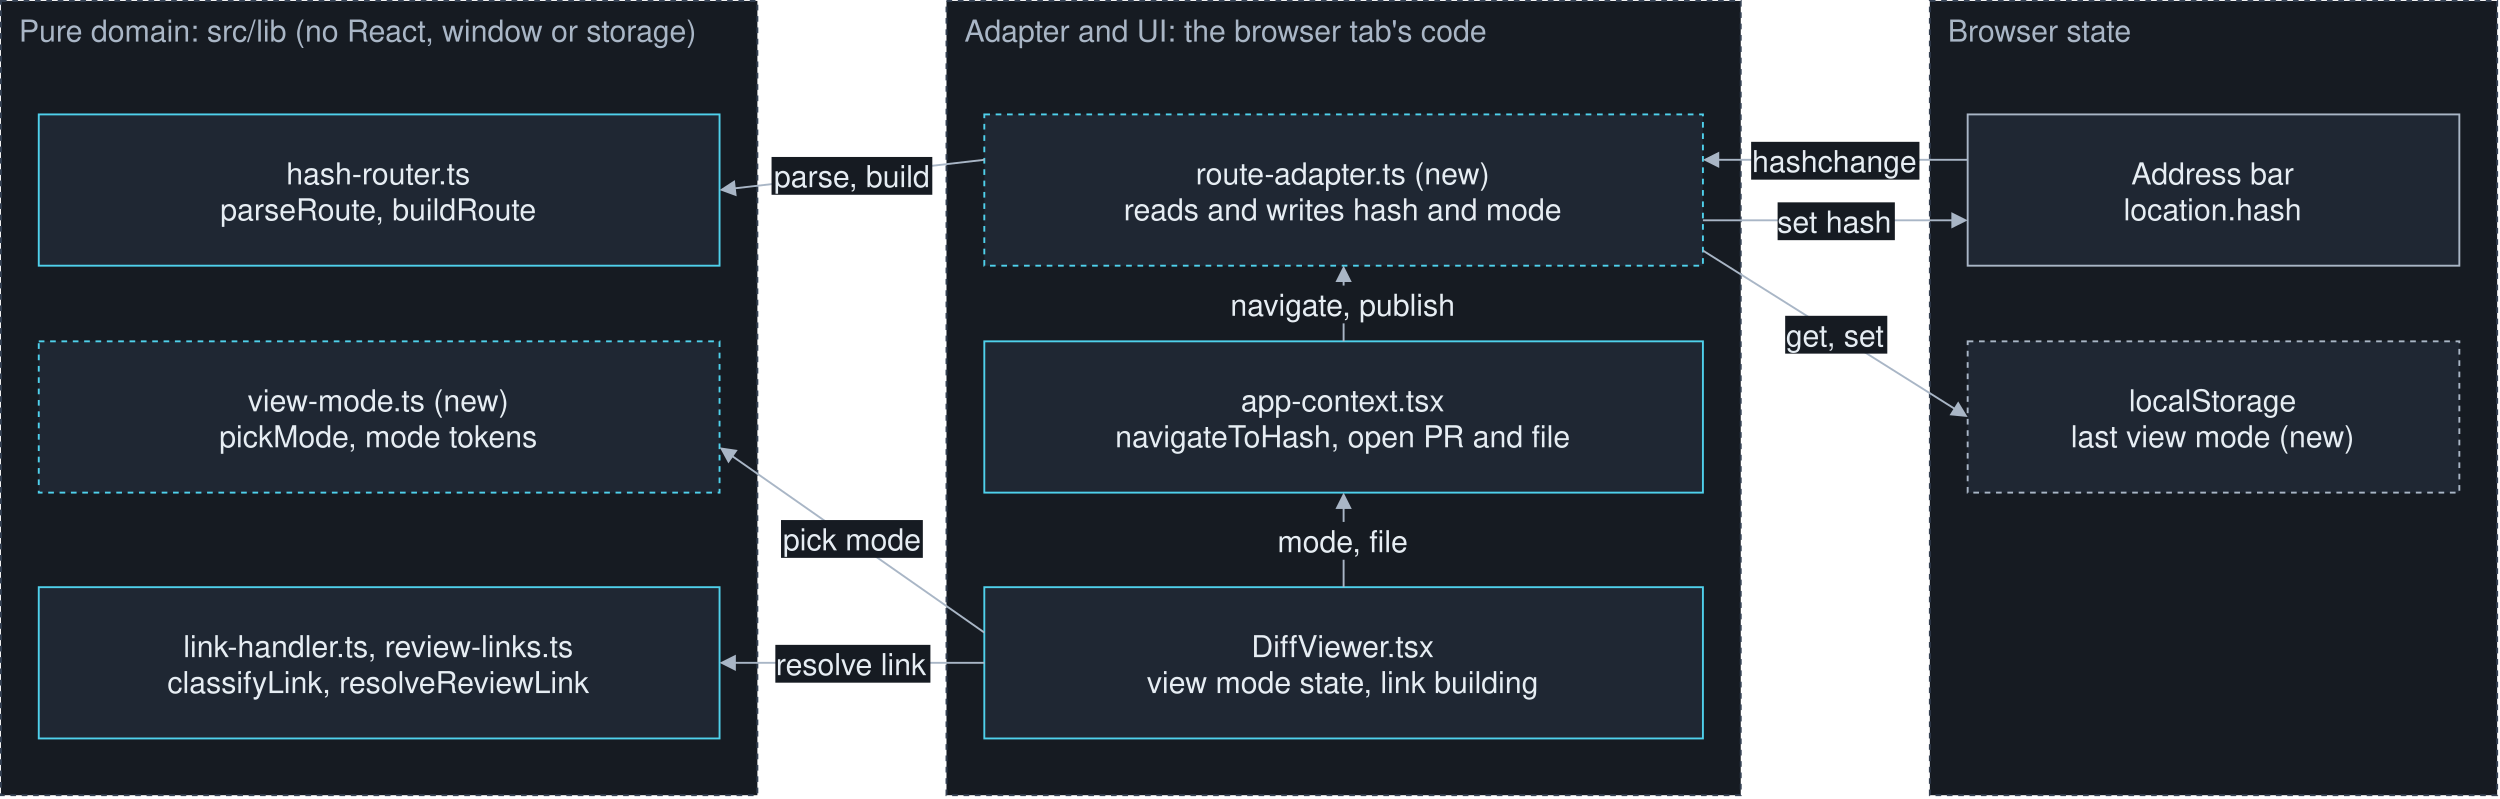
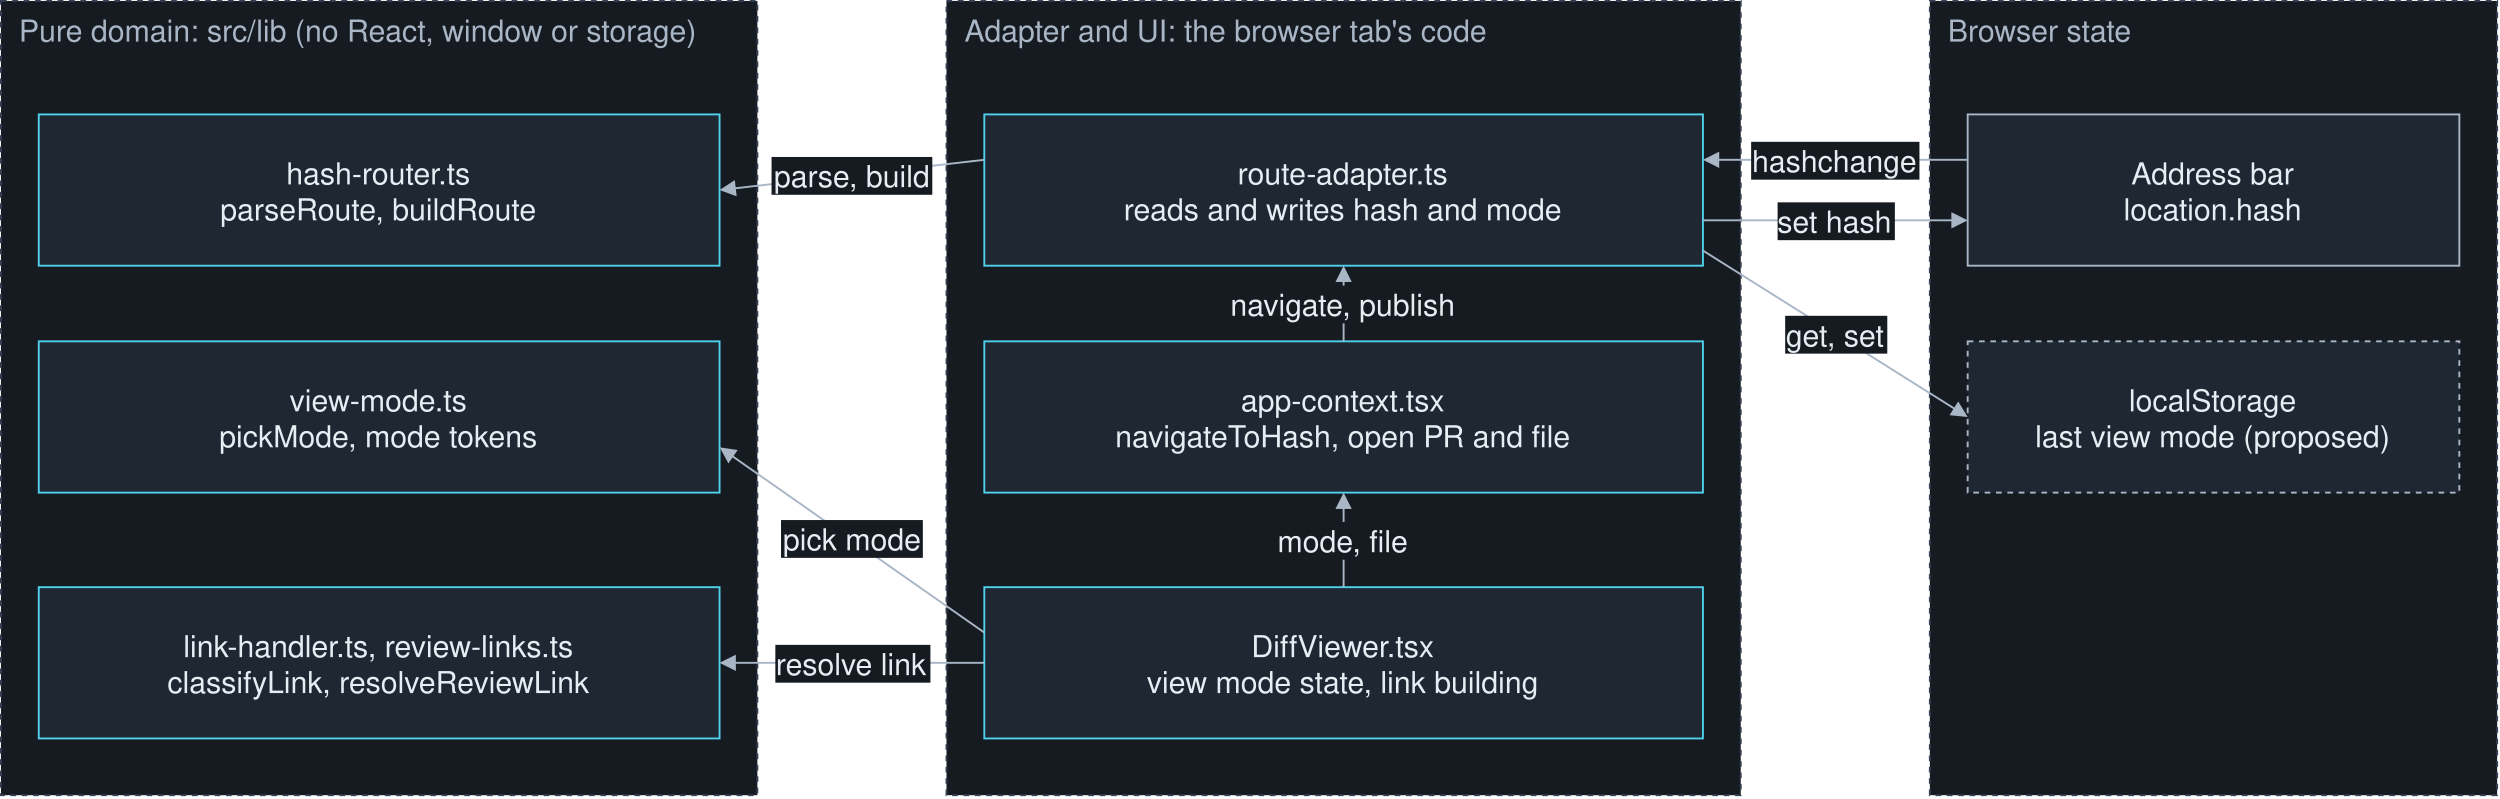
<svg xmlns="http://www.w3.org/2000/svg" style="background: transparent; background-color: transparent; color-scheme: light dark;" version="1.1" width="1322px" height="422px" viewBox="0 0 1322 422">
  <defs />
  <g>
    <g data-cell-id="0">
      <g data-cell-id="1">
        <g data-cell-id="lane-domain">
          <g transform="translate(0.5,0.5)">
            <rect x="0" y="0" width="400" height="420" fill="#161b22" stroke="#344052" stroke-dasharray="3 3" pointer-events="all" style="fill: light-dark(rgb(22, 27, 34), rgb(211, 215, 221)); stroke: light-dark(rgb(52, 64, 82), rgb(174, 184, 199));" />
          </g>
          <g>
            <g fill="#a9b6c6" font-family="Helvetica" text-anchor="start" font-size="16px" style="fill: light-dark(rgb(169, 182, 198), rgb(73, 84, 98));">
              <text x="10" y="22">Pure domain: src/lib (no React, window or storage)</text>
            </g>
          </g>
        </g>
        <g data-cell-id="lane-app">
          <g transform="translate(0.5,0.5)">
            <rect x="500" y="0" width="420" height="420" fill="#161b22" stroke="#344052" stroke-dasharray="3 3" pointer-events="all" style="fill: light-dark(rgb(22, 27, 34), rgb(211, 215, 221)); stroke: light-dark(rgb(52, 64, 82), rgb(174, 184, 199));" />
          </g>
          <g>
            <g fill="#a9b6c6" font-family="Helvetica" text-anchor="start" font-size="16px" style="fill: light-dark(rgb(169, 182, 198), rgb(73, 84, 98));">
              <text x="510" y="22">Adapter and UI: the browser tab's code</text>
            </g>
          </g>
        </g>
        <g data-cell-id="lane-browser">
          <g transform="translate(0.5,0.5)">
            <rect x="1020" y="0" width="300" height="420" fill="#161b22" stroke="#344052" stroke-dasharray="3 3" pointer-events="all" style="fill: light-dark(rgb(22, 27, 34), rgb(211, 215, 221)); stroke: light-dark(rgb(52, 64, 82), rgb(174, 184, 199));" />
          </g>
          <g>
            <g fill="#a9b6c6" font-family="Helvetica" text-anchor="start" font-size="16px" style="fill: light-dark(rgb(169, 182, 198), rgb(73, 84, 98));">
              <text x="1030" y="22">Browser state</text>
            </g>
          </g>
        </g>
        <g data-cell-id="route">
          <g transform="translate(0.5,0.5)">
            <rect x="20" y="60" width="360" height="80" fill="#1f2733" stroke="#4fd1ec" pointer-events="all" style="fill: light-dark(rgb(31, 39, 51), rgb(199, 205, 216)); stroke: light-dark(rgb(79, 209, 236), rgb(0, 101, 124));" />
          </g>
          <g>
            <g fill="#e6edf3" font-family="Helvetica" text-anchor="middle" font-size="16px" style="fill: light-dark(rgb(230, 237, 243), rgb(29, 35, 40));">
              <text x="200" y="97.5">hash-router.ts</text>
              <text x="200" y="116.5">parseRoute, buildRoute</text>
            </g>
          </g>
        </g>
        <g data-cell-id="mode">
          <g transform="translate(0.5,0.5)">
-             <rect x="20" y="180" width="360" height="80" fill="#1f2733" stroke="#4fd1ec" stroke-dasharray="3 3" pointer-events="all" style="fill: light-dark(rgb(31, 39, 51), rgb(199, 205, 216)); stroke: light-dark(rgb(79, 209, 236), rgb(0, 101, 124));" />
-           </g>
-           <g>
-             <g fill="#e6edf3" font-family="Helvetica" text-anchor="middle" font-size="16px" style="fill: light-dark(rgb(230, 237, 243), rgb(29, 35, 40));">
-               <text x="200" y="217.5">view-mode.ts (new)</text>
+             <rect x="20" y="180" width="360" height="80" fill="#1f2733" stroke="#4fd1ec" pointer-events="all" style="fill: light-dark(rgb(31, 39, 51), rgb(199, 205, 216)); stroke: light-dark(rgb(79, 209, 236), rgb(0, 101, 124));" />
+           </g>
+           <g>
+             <g fill="#e6edf3" font-family="Helvetica" text-anchor="middle" font-size="16px" style="fill: light-dark(rgb(230, 237, 243), rgb(29, 35, 40));">
+               <text x="200" y="217.5">view-mode.ts</text>
              <text x="200" y="236.5">pickMode, mode tokens</text>
            </g>
          </g>
        </g>
        <g data-cell-id="links">
          <g transform="translate(0.5,0.5)">
            <rect x="20" y="310" width="360" height="80" fill="#1f2733" stroke="#4fd1ec" pointer-events="all" style="fill: light-dark(rgb(31, 39, 51), rgb(199, 205, 216)); stroke: light-dark(rgb(79, 209, 236), rgb(0, 101, 124));" />
          </g>
          <g>
            <g fill="#e6edf3" font-family="Helvetica" text-anchor="middle" font-size="16px" style="fill: light-dark(rgb(230, 237, 243), rgb(29, 35, 40));">
              <text x="200" y="347.5">link-handler.ts, review-links.ts</text>
              <text x="200" y="366.5">classifyLink, resolveReviewLink</text>
            </g>
          </g>
        </g>
        <g data-cell-id="adapter">
          <g transform="translate(0.5,0.5)">
-             <rect x="520" y="60" width="380" height="80" fill="#1f2733" stroke="#4fd1ec" stroke-dasharray="3 3" pointer-events="all" style="fill: light-dark(rgb(31, 39, 51), rgb(199, 205, 216)); stroke: light-dark(rgb(79, 209, 236), rgb(0, 101, 124));" />
-           </g>
-           <g>
-             <g fill="#e6edf3" font-family="Helvetica" text-anchor="middle" font-size="16px" style="fill: light-dark(rgb(230, 237, 243), rgb(29, 35, 40));">
-               <text x="710" y="97.5">route-adapter.ts (new)</text>
+             <rect x="520" y="60" width="380" height="80" fill="#1f2733" stroke="#4fd1ec" pointer-events="all" style="fill: light-dark(rgb(31, 39, 51), rgb(199, 205, 216)); stroke: light-dark(rgb(79, 209, 236), rgb(0, 101, 124));" />
+           </g>
+           <g>
+             <g fill="#e6edf3" font-family="Helvetica" text-anchor="middle" font-size="16px" style="fill: light-dark(rgb(230, 237, 243), rgb(29, 35, 40));">
+               <text x="710" y="97.5">route-adapter.ts</text>
              <text x="710" y="116.5">reads and writes hash and mode</text>
            </g>
          </g>
        </g>
        <g data-cell-id="appctx">
          <g transform="translate(0.5,0.5)">
            <rect x="520" y="180" width="380" height="80" fill="#1f2733" stroke="#4fd1ec" pointer-events="all" style="fill: light-dark(rgb(31, 39, 51), rgb(199, 205, 216)); stroke: light-dark(rgb(79, 209, 236), rgb(0, 101, 124));" />
          </g>
          <g>
            <g fill="#e6edf3" font-family="Helvetica" text-anchor="middle" font-size="16px" style="fill: light-dark(rgb(230, 237, 243), rgb(29, 35, 40));">
              <text x="710" y="217.5">app-context.tsx</text>
              <text x="710" y="236.5">navigateToHash, open PR and file</text>
            </g>
          </g>
        </g>
        <g data-cell-id="diff">
          <g transform="translate(0.5,0.5)">
            <rect x="520" y="310" width="380" height="80" fill="#1f2733" stroke="#4fd1ec" pointer-events="all" style="fill: light-dark(rgb(31, 39, 51), rgb(199, 205, 216)); stroke: light-dark(rgb(79, 209, 236), rgb(0, 101, 124));" />
          </g>
          <g>
            <g fill="#e6edf3" font-family="Helvetica" text-anchor="middle" font-size="16px" style="fill: light-dark(rgb(230, 237, 243), rgb(29, 35, 40));">
              <text x="710" y="347.5">DiffViewer.tsx</text>
              <text x="710" y="366.5">view mode state, link building</text>
            </g>
          </g>
        </g>
        <g data-cell-id="addr">
          <g transform="translate(0.5,0.5)">
            <rect x="1040" y="60" width="260" height="80" fill="#1f2733" stroke="#a9b6c6" pointer-events="all" style="fill: light-dark(rgb(31, 39, 51), rgb(199, 205, 216)); stroke: light-dark(rgb(169, 182, 198), rgb(73, 84, 98));" />
          </g>
          <g>
            <g fill="#e6edf3" font-family="Helvetica" text-anchor="middle" font-size="16px" style="fill: light-dark(rgb(230, 237, 243), rgb(29, 35, 40));">
              <text x="1170" y="97.5">Address bar</text>
              <text x="1170" y="116.5">location.hash</text>
            </g>
          </g>
        </g>
        <g data-cell-id="storage">
          <g transform="translate(0.5,0.5)">
            <rect x="1040" y="180" width="260" height="80" fill="#1f2733" stroke="#a9b6c6" stroke-dasharray="3 3" pointer-events="all" style="fill: light-dark(rgb(31, 39, 51), rgb(199, 205, 216)); stroke: light-dark(rgb(169, 182, 198), rgb(73, 84, 98));" />
          </g>
          <g>
            <g fill="#e6edf3" font-family="Helvetica" text-anchor="middle" font-size="16px" style="fill: light-dark(rgb(230, 237, 243), rgb(29, 35, 40));">
              <text x="1170" y="217.5">localStorage</text>
-               <text x="1170" y="236.5">last view mode (new)</text>
+               <text x="1170" y="236.5">last view mode (proposed)</text>
            </g>
          </g>
        </g>
        <g data-cell-id="e-addr-adapter">
          <g transform="translate(0.5,0.5)">
            <path d="M 1040 84 L 908.12 84" fill="none" stroke="#a9b6c6" stroke-miterlimit="10" pointer-events="stroke" style="stroke: light-dark(rgb(169, 182, 198), rgb(73, 84, 98));" />
            <path d="M 901.12 84 L 908.12 80.5 L 908.12 87.5 Z" fill="#a9b6c6" stroke="#a9b6c6" stroke-miterlimit="10" pointer-events="all" style="fill: light-dark(rgb(169, 182, 198), rgb(73, 84, 98)); stroke: light-dark(rgb(169, 182, 198), rgb(73, 84, 98));" />
          </g>
          <g>
            <g fill="#e6edf3" font-family="Helvetica" text-anchor="middle" font-size="16px" style="fill: light-dark(rgb(230, 237, 243), rgb(29, 35, 40));">
              <rect fill="#161b22" stroke="none" x="926" y="75" width="89" height="20" stroke-width="0" style="fill: light-dark(rgb(22, 27, 34), rgb(211, 215, 221));" />
              <text x="970" y="91">hashchange</text>
            </g>
          </g>
        </g>
        <g data-cell-id="e-adapter-addr">
          <g transform="translate(0.5,0.5)">
            <path d="M 900 116 L 1031.88 116" fill="none" stroke="#a9b6c6" stroke-miterlimit="10" pointer-events="stroke" style="stroke: light-dark(rgb(169, 182, 198), rgb(73, 84, 98));" />
            <path d="M 1038.88 116 L 1031.88 119.5 L 1031.88 112.5 Z" fill="#a9b6c6" stroke="#a9b6c6" stroke-miterlimit="10" pointer-events="all" style="fill: light-dark(rgb(169, 182, 198), rgb(73, 84, 98)); stroke: light-dark(rgb(169, 182, 198), rgb(73, 84, 98));" />
          </g>
          <g>
            <g fill="#e6edf3" font-family="Helvetica" text-anchor="middle" font-size="16px" style="fill: light-dark(rgb(230, 237, 243), rgb(29, 35, 40));">
              <rect fill="#161b22" stroke="none" x="940" y="107" width="62" height="20" stroke-width="0" style="fill: light-dark(rgb(22, 27, 34), rgb(211, 215, 221));" />
              <text x="970" y="123">set hash</text>
            </g>
          </g>
        </g>
        <g data-cell-id="e-adapter-route">
          <g transform="translate(0.5,0.5)">
            <path d="M 520 84 L 388.07 99.08" fill="none" stroke="#a9b6c6" stroke-miterlimit="10" pointer-events="stroke" style="stroke: light-dark(rgb(169, 182, 198), rgb(73, 84, 98));" />
            <path d="M 381.11 99.87 L 387.67 95.6 L 388.46 102.56 Z" fill="#a9b6c6" stroke="#a9b6c6" stroke-miterlimit="10" pointer-events="all" style="fill: light-dark(rgb(169, 182, 198), rgb(73, 84, 98)); stroke: light-dark(rgb(169, 182, 198), rgb(73, 84, 98));" />
          </g>
          <g>
            <g fill="#e6edf3" font-family="Helvetica" text-anchor="middle" font-size="16px" style="fill: light-dark(rgb(230, 237, 243), rgb(29, 35, 40));">
              <rect fill="#161b22" stroke="none" x="408" y="83" width="85" height="20" stroke-width="0" style="fill: light-dark(rgb(22, 27, 34), rgb(211, 215, 221));" />
              <text x="450.45" y="98.95">parse, build</text>
            </g>
          </g>
        </g>
        <g data-cell-id="e-diff-mode">
          <g transform="translate(0.5,0.5)">
            <path d="M 520 334 L 386.73 240.71" fill="none" stroke="#a9b6c6" stroke-miterlimit="10" pointer-events="stroke" style="stroke: light-dark(rgb(169, 182, 198), rgb(73, 84, 98));" />
            <path d="M 381 236.7 L 388.73 237.84 L 384.73 243.58 Z" fill="#a9b6c6" stroke="#a9b6c6" stroke-miterlimit="10" pointer-events="all" style="fill: light-dark(rgb(169, 182, 198), rgb(73, 84, 98)); stroke: light-dark(rgb(169, 182, 198), rgb(73, 84, 98));" />
          </g>
          <g>
            <g fill="#e6edf3" font-family="Helvetica" text-anchor="middle" font-size="16px" style="fill: light-dark(rgb(230, 237, 243), rgb(29, 35, 40));">
              <rect fill="#161b22" stroke="none" x="413" y="275" width="75" height="20" stroke-width="0" style="fill: light-dark(rgb(22, 27, 34), rgb(211, 215, 221));" />
              <text x="450.5" y="291">pick mode</text>
            </g>
          </g>
        </g>
        <g data-cell-id="e-adapter-storage">
          <g transform="translate(0.5,0.5)">
            <path d="M 900 132 L 1033.13 215.68" fill="none" stroke="#a9b6c6" stroke-miterlimit="10" pointer-events="stroke" style="stroke: light-dark(rgb(169, 182, 198), rgb(73, 84, 98));" />
            <path d="M 1039.05 219.41 L 1031.26 218.64 L 1034.99 212.72 Z" fill="#a9b6c6" stroke="#a9b6c6" stroke-miterlimit="10" pointer-events="all" style="fill: light-dark(rgb(169, 182, 198), rgb(73, 84, 98)); stroke: light-dark(rgb(169, 182, 198), rgb(73, 84, 98));" />
          </g>
          <g>
            <g fill="#e6edf3" font-family="Helvetica" text-anchor="middle" font-size="16px" style="fill: light-dark(rgb(230, 237, 243), rgb(29, 35, 40));">
              <rect fill="#161b22" stroke="none" x="944" y="167" width="54" height="20" stroke-width="0" style="fill: light-dark(rgb(22, 27, 34), rgb(211, 215, 221));" />
              <text x="970.27" y="183.17">get, set</text>
            </g>
          </g>
        </g>
        <g data-cell-id="e-app-adapter">
          <g transform="translate(0.5,0.5)">
            <path d="M 710 180 L 710 148.12" fill="none" stroke="#a9b6c6" stroke-miterlimit="10" pointer-events="stroke" style="stroke: light-dark(rgb(169, 182, 198), rgb(73, 84, 98));" />
            <path d="M 710 141.12 L 713.5 148.12 L 706.5 148.12 Z" fill="#a9b6c6" stroke="#a9b6c6" stroke-miterlimit="10" pointer-events="all" style="fill: light-dark(rgb(169, 182, 198), rgb(73, 84, 98)); stroke: light-dark(rgb(169, 182, 198), rgb(73, 84, 98));" />
          </g>
          <g>
            <g fill="#e6edf3" font-family="Helvetica" text-anchor="middle" font-size="16px" style="fill: light-dark(rgb(230, 237, 243), rgb(29, 35, 40));">
              <rect fill="#161b22" stroke="none" x="650" y="151" width="122" height="20" stroke-width="0" style="fill: light-dark(rgb(22, 27, 34), rgb(211, 215, 221));" />
              <text x="710" y="167">navigate, publish</text>
            </g>
          </g>
        </g>
        <g data-cell-id="e-diff-app">
          <g transform="translate(0.5,0.5)">
            <path d="M 710 310 L 710 268.12" fill="none" stroke="#a9b6c6" stroke-miterlimit="10" pointer-events="stroke" style="stroke: light-dark(rgb(169, 182, 198), rgb(73, 84, 98));" />
            <path d="M 710 261.12 L 713.5 268.12 L 706.5 268.12 Z" fill="#a9b6c6" stroke="#a9b6c6" stroke-miterlimit="10" pointer-events="all" style="fill: light-dark(rgb(169, 182, 198), rgb(73, 84, 98)); stroke: light-dark(rgb(169, 182, 198), rgb(73, 84, 98));" />
          </g>
          <g>
            <g fill="#e6edf3" font-family="Helvetica" text-anchor="middle" font-size="16px" style="fill: light-dark(rgb(230, 237, 243), rgb(29, 35, 40));">
              <rect fill="#161b22" stroke="none" x="675" y="276" width="71" height="20" stroke-width="0" style="fill: light-dark(rgb(22, 27, 34), rgb(211, 215, 221));" />
              <text x="710" y="292">mode, file</text>
            </g>
          </g>
        </g>
        <g data-cell-id="e-diff-links">
          <g transform="translate(0.5,0.5)">
            <path d="M 520 350 L 388.12 350" fill="none" stroke="#a9b6c6" stroke-miterlimit="10" pointer-events="stroke" style="stroke: light-dark(rgb(169, 182, 198), rgb(73, 84, 98));" />
            <path d="M 381.12 350 L 388.12 346.5 L 388.12 353.5 Z" fill="#a9b6c6" stroke="#a9b6c6" stroke-miterlimit="10" pointer-events="all" style="fill: light-dark(rgb(169, 182, 198), rgb(73, 84, 98)); stroke: light-dark(rgb(169, 182, 198), rgb(73, 84, 98));" />
          </g>
          <g>
            <g fill="#e6edf3" font-family="Helvetica" text-anchor="middle" font-size="16px" style="fill: light-dark(rgb(230, 237, 243), rgb(29, 35, 40));">
              <rect fill="#161b22" stroke="none" x="410" y="341" width="82" height="20" stroke-width="0" style="fill: light-dark(rgb(22, 27, 34), rgb(211, 215, 221));" />
              <text x="450" y="357">resolve link</text>
            </g>
          </g>
        </g>
      </g>
    </g>
  </g>
</svg>
